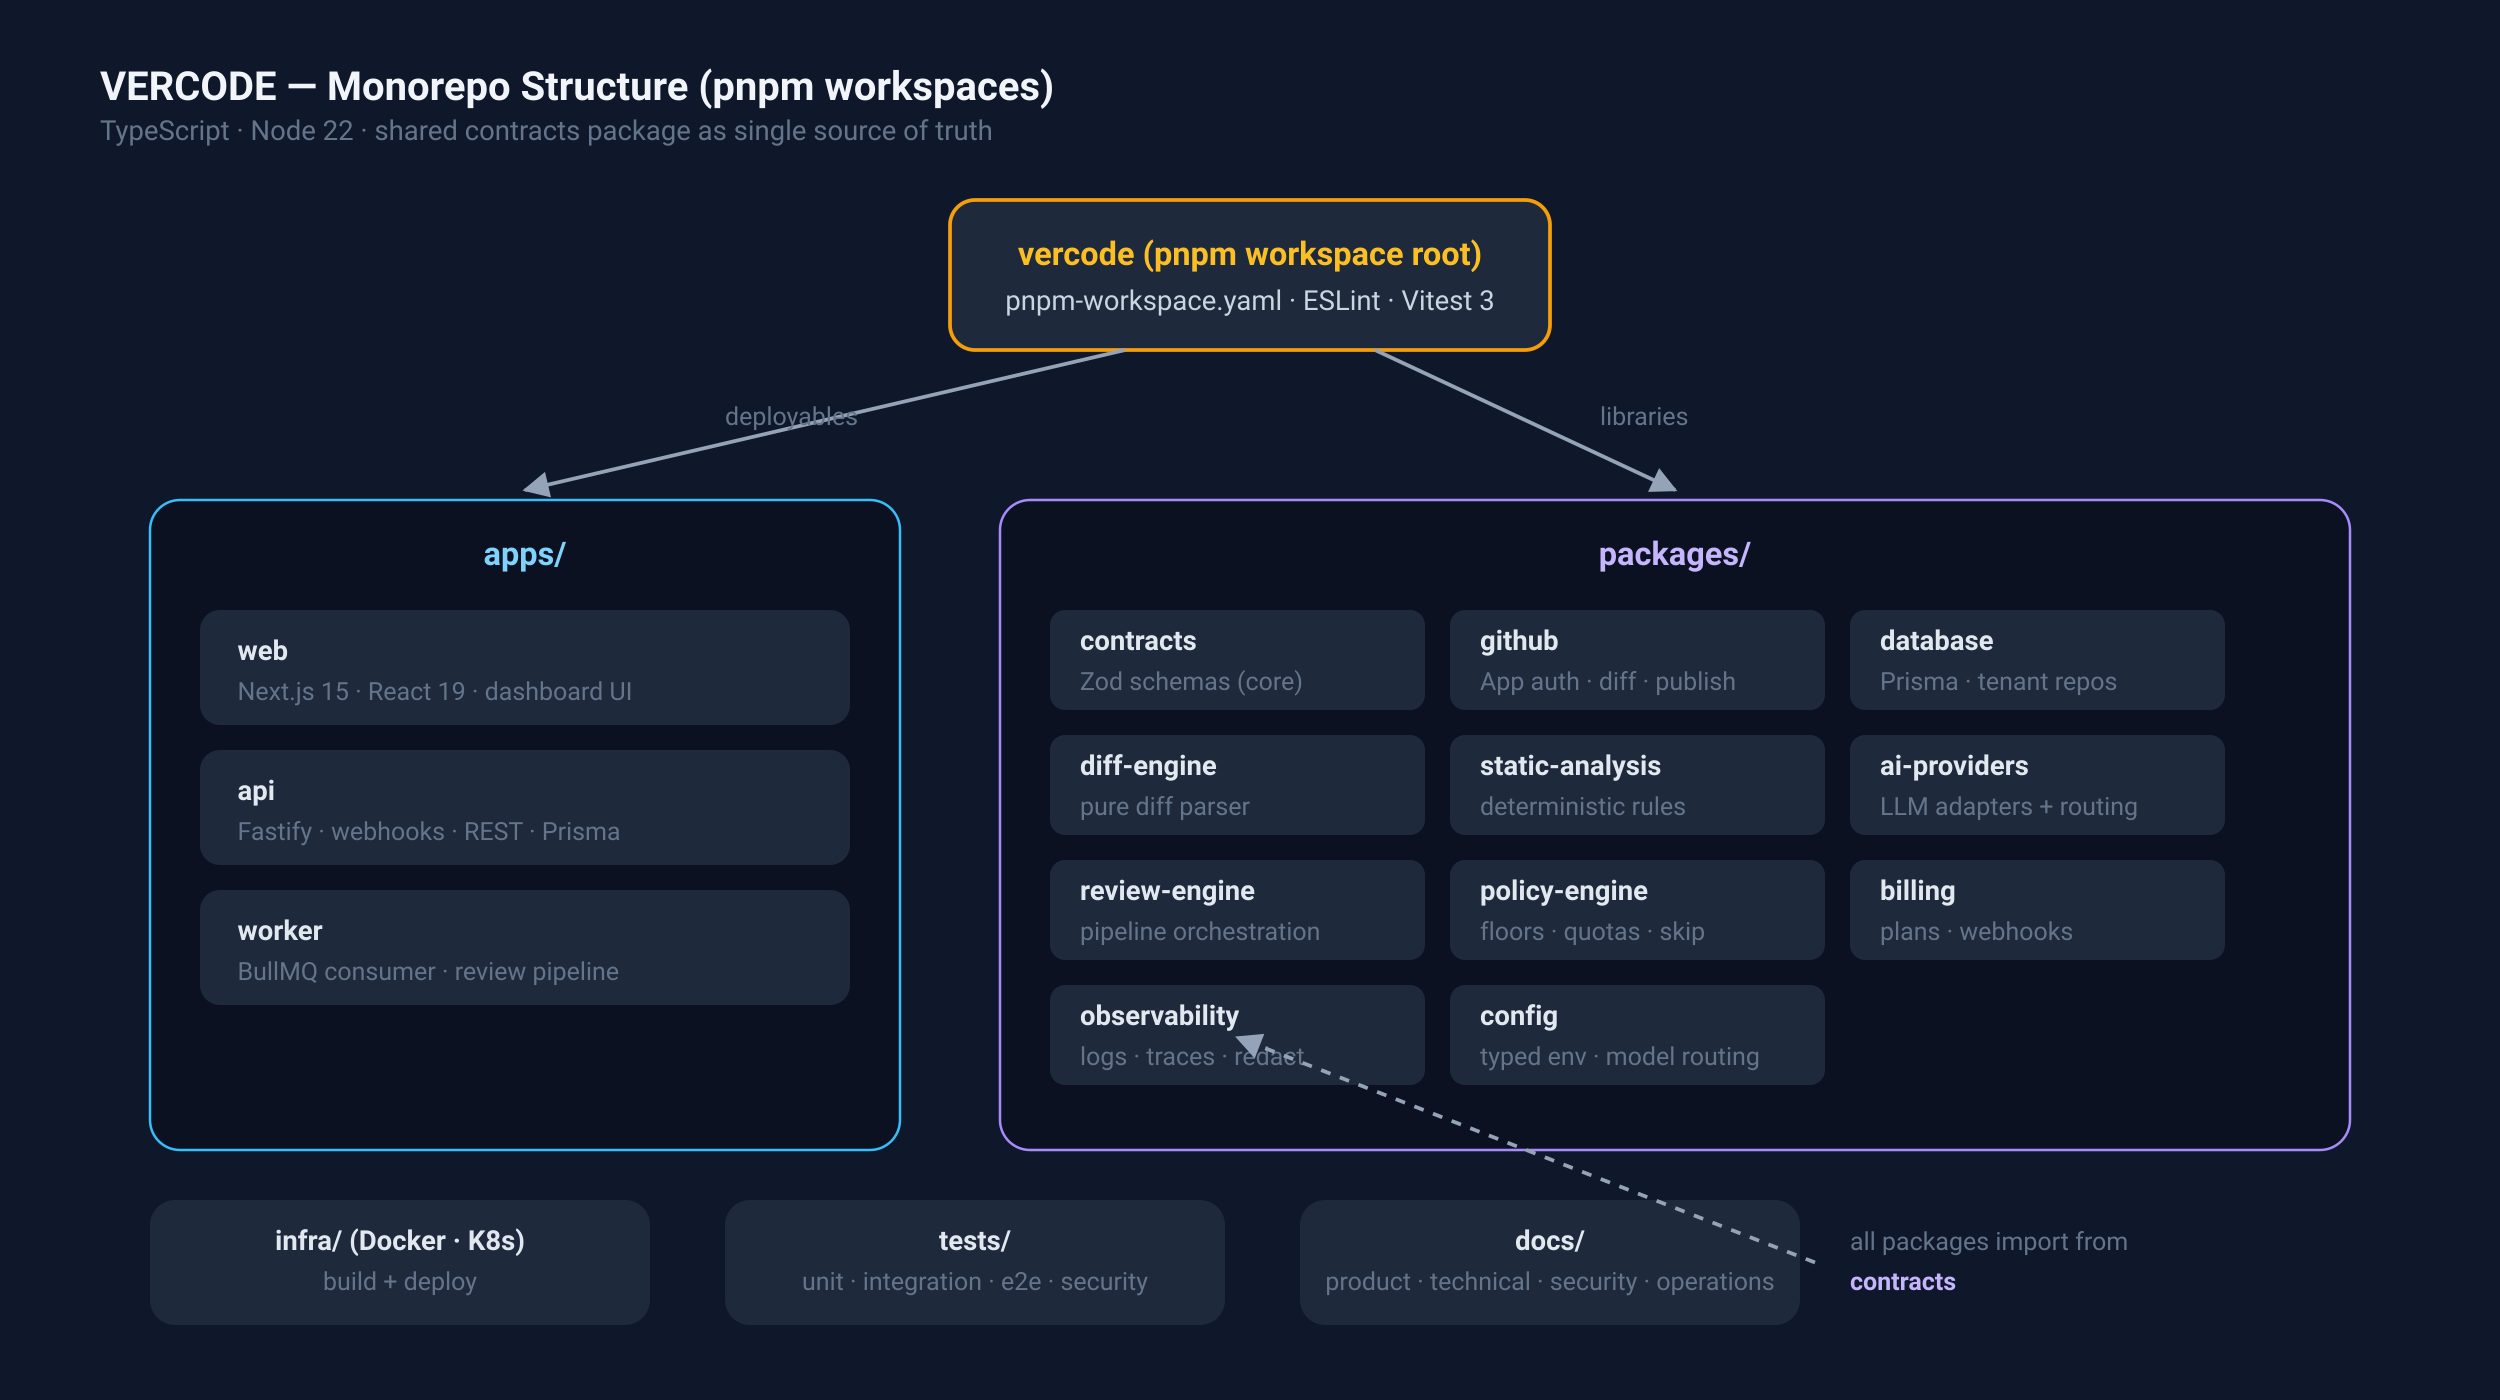
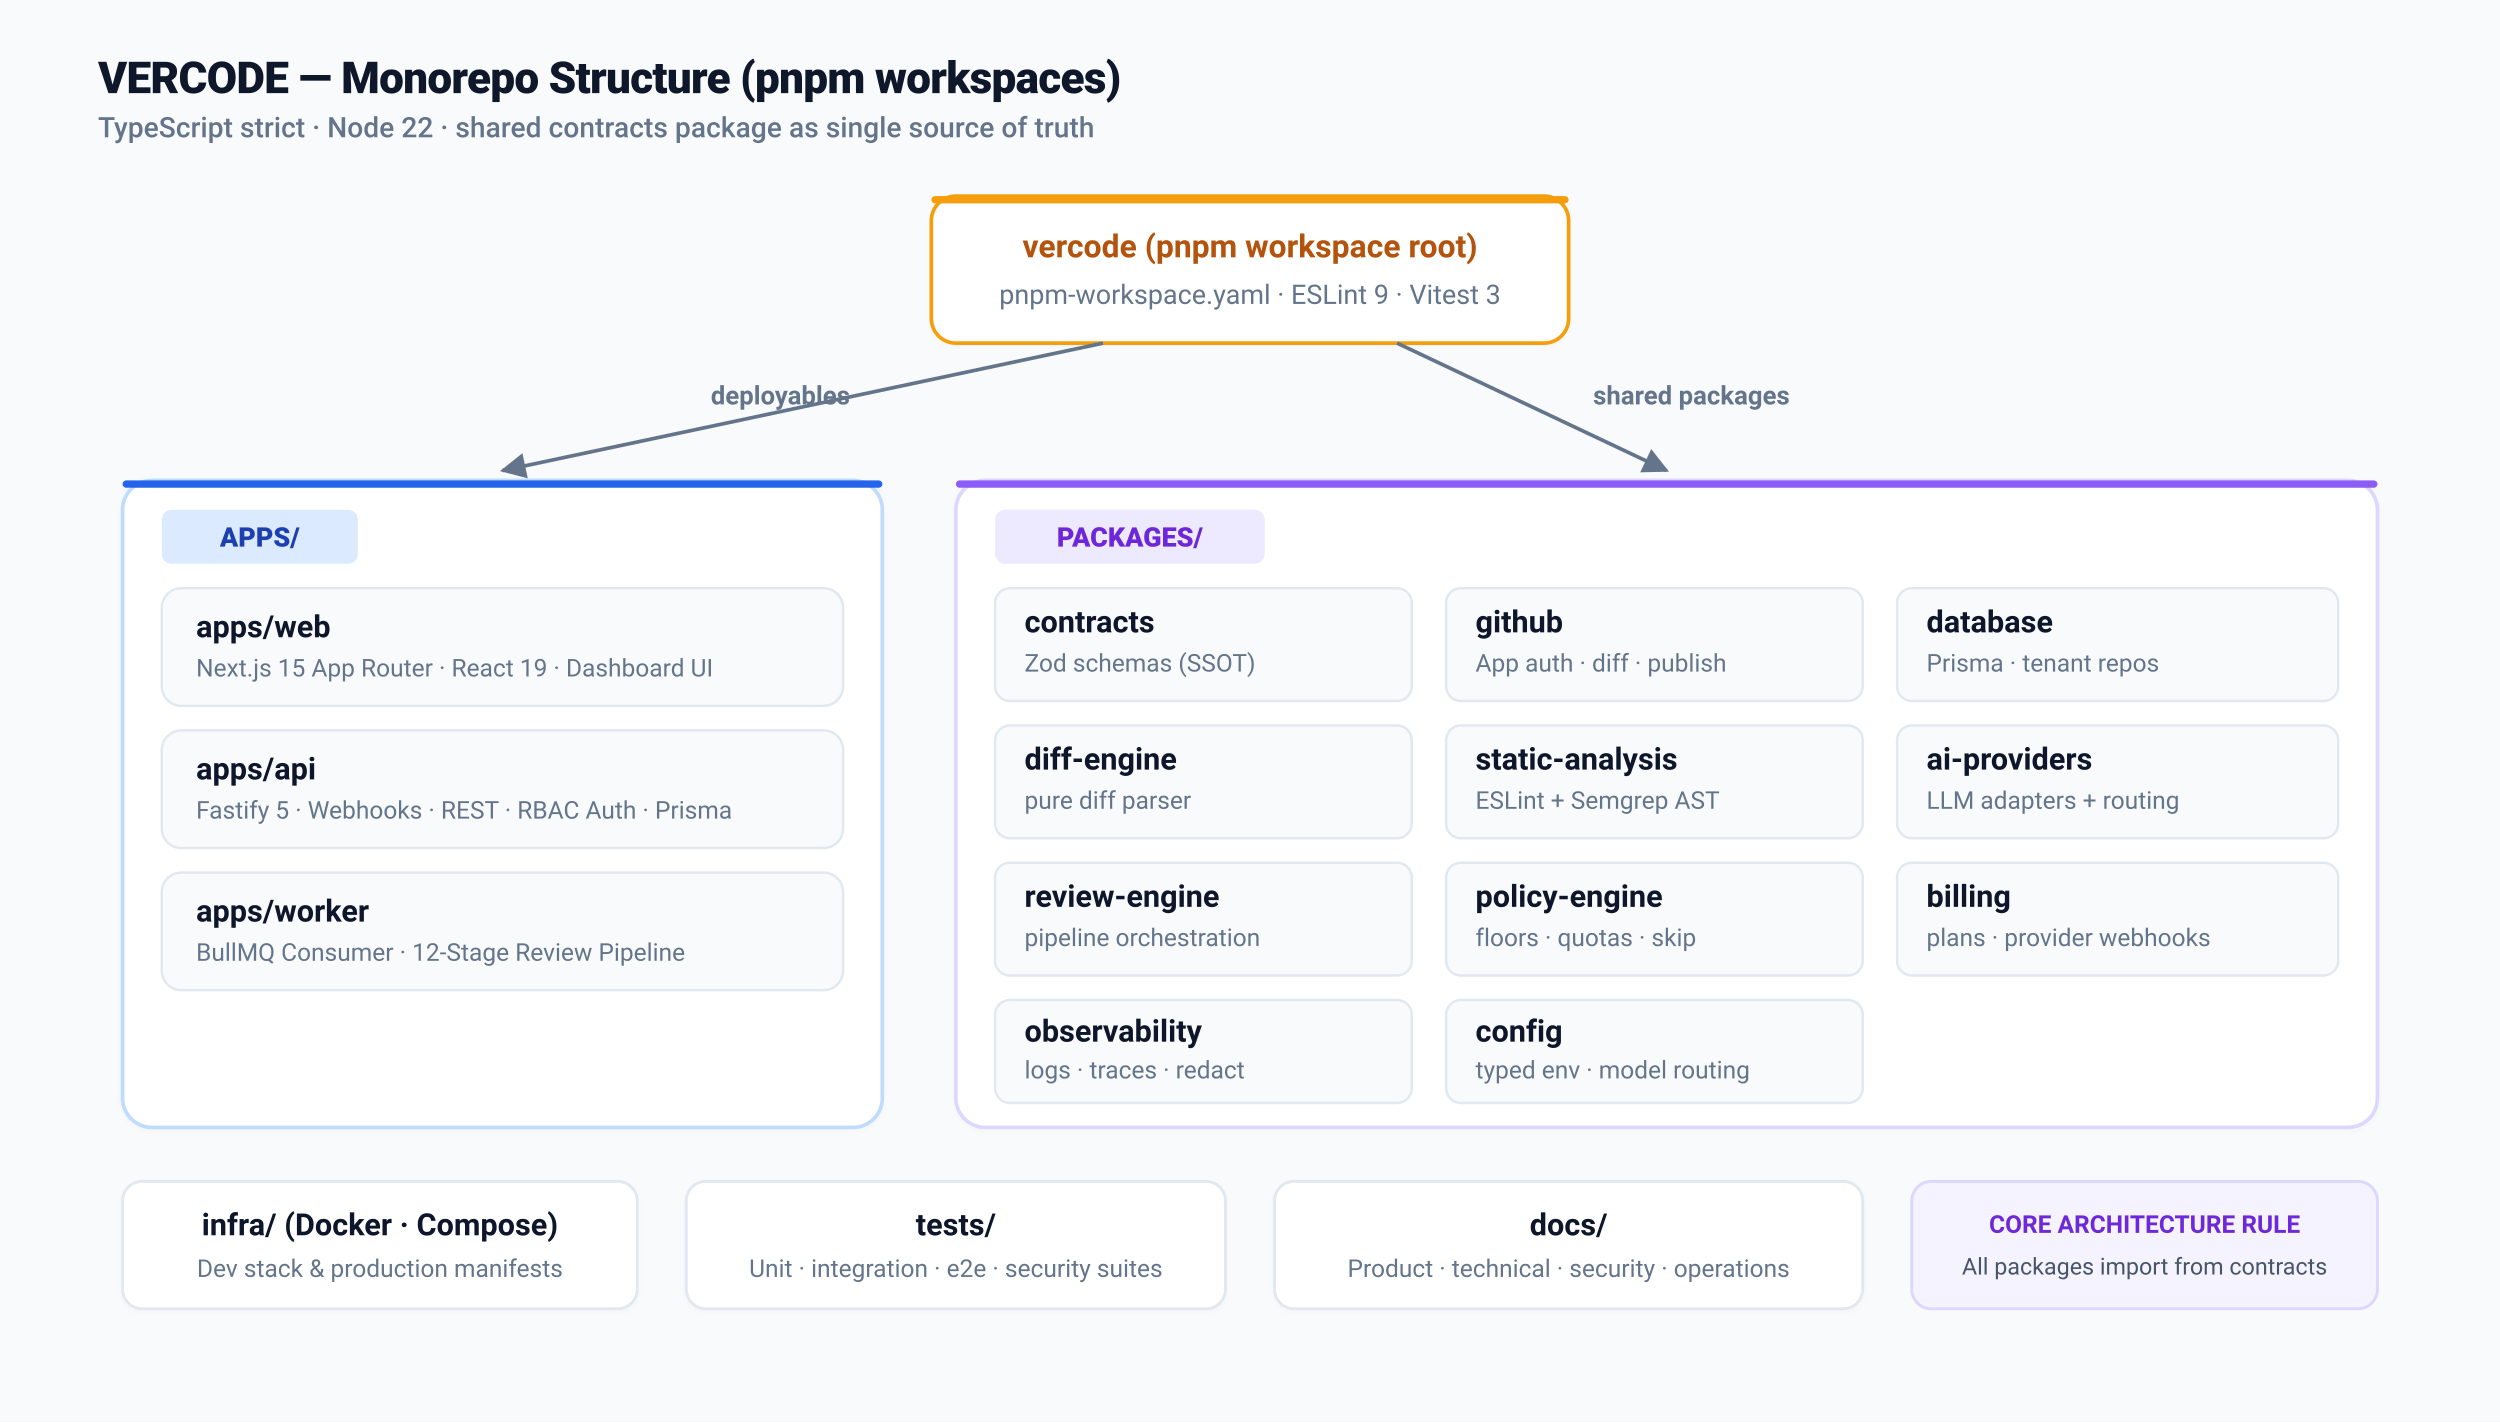
- <svg xmlns="http://www.w3.org/2000/svg" viewBox="0 0 1000 560" width="1000" height="560" role="img" aria-label="VERCODE monorepo structure" font-family="-apple-system, 'Segoe UI', Roboto, Helvetica, Arial, sans-serif">
+ <svg xmlns="http://www.w3.org/2000/svg" viewBox="0 0 1020 580" width="1020" height="580" role="img" aria-label="VERCODE monorepo structure" font-family="-apple-system, BlinkMacSystemFont, 'Segoe UI', Roboto, Helvetica, Arial, sans-serif">
  <defs>
+     <style>
+       .repo-title { font-size: 18px; font-weight: 800; fill: #0f172a; letter-spacing: -0.3px; }
+       .repo-sub   { font-size: 11.5px; font-weight: 500; fill: #64748b; }
+       .card-h     { font-size: 12.5px; font-weight: 700; fill: #0f172a; }
+       .card-d     { font-size: 10px; fill: #64748b; }
+       .badge      { font-size: 9.5px; font-weight: 700; }
+     </style>
    <marker id="tarrow" viewBox="0 0 10 10" refX="9" refY="5" markerWidth="7" markerHeight="7" orient="auto-start-reverse">
-       <path d="M 0 0 L 10 5 L 0 10 z" fill="#94a3b8" />
+       <path d="M 0 0 L 10 5 L 0 10 z" fill="#64748b" />
    </marker>
+     <filter id="rShadow" x="-4%" y="-4%" width="108%" height="110%">
+       <feDropShadow dx="0" dy="2" stdDeviation="3" flood-color="#0f172a" flood-opacity="0.04" />
+       <feDropShadow dx="0" dy="1" stdDeviation="1" flood-color="#0f172a" flood-opacity="0.02" />
+     </filter>
  </defs>
-   <rect width="1000" height="560" fill="#0f172a" />
-   <text x="40" y="40" fill="#f1f5f9" font-size="16" font-weight="700">VERCODE — Monorepo Structure (pnpm workspaces)</text>
-   <text x="40" y="56" fill="#64748b" font-size="11">TypeScript · Node 22 · shared contracts package as single source of truth</text>
-   <rect x="380" y="80" width="240" height="60" rx="10" fill="#1e293b" stroke="#f59e0b" stroke-width="1.5" />
-   <text x="500" y="106" text-anchor="middle" fill="#fbbf24" font-size="13" font-weight="700">vercode (pnpm workspace root)</text>
-   <text x="500" y="124" text-anchor="middle" fill="#cbd5e1" font-size="11">pnpm-workspace.yaml · ESLint · Vitest 3</text>
-   <rect x="60" y="200" width="300" height="260" rx="12" fill="#0b1120" stroke="#38bdf8" stroke-width="1" />
-   <text x="210" y="226" text-anchor="middle" fill="#7dd3fc" font-size="13" font-weight="700">apps/</text>
-   <rect x="80" y="244" width="260" height="46" rx="8" fill="#1e293b" />
-   <text x="95" y="264" fill="#e2e8f0" font-size="11" font-weight="600">web</text>
-   <text x="95" y="280" fill="#64748b" font-size="10">Next.js 15 · React 19 · dashboard UI</text>
-   <rect x="80" y="300" width="260" height="46" rx="8" fill="#1e293b" />
-   <text x="95" y="320" fill="#e2e8f0" font-size="11" font-weight="600">api</text>
-   <text x="95" y="336" fill="#64748b" font-size="10">Fastify · webhooks · REST · Prisma</text>
-   <rect x="80" y="356" width="260" height="46" rx="8" fill="#1e293b" />
-   <text x="95" y="376" fill="#e2e8f0" font-size="11" font-weight="600">worker</text>
-   <text x="95" y="392" fill="#64748b" font-size="10">BullMQ consumer · review pipeline</text>
-   <rect x="400" y="200" width="540" height="260" rx="12" fill="#0b1120" stroke="#a78bfa" stroke-width="1" />
-   <text x="670" y="226" text-anchor="middle" fill="#c4b5fd" font-size="13" font-weight="700">packages/</text>
-   <g font-size="11" fill="#cbd5e1">
-     <rect x="420" y="244" width="150" height="40" rx="6" fill="#1e293b" />
-     <text x="432" y="260" font-weight="600" fill="#e2e8f0">contracts</text>
-     <text x="432" y="276" font-size="10" fill="#64748b">Zod schemas (core)</text>
-     <rect x="580" y="244" width="150" height="40" rx="6" fill="#1e293b" />
-     <text x="592" y="260" font-weight="600" fill="#e2e8f0">github</text>
-     <text x="592" y="276" font-size="10" fill="#64748b">App auth · diff · publish</text>
-     <rect x="740" y="244" width="150" height="40" rx="6" fill="#1e293b" />
-     <text x="752" y="260" font-weight="600" fill="#e2e8f0">database</text>
-     <text x="752" y="276" font-size="10" fill="#64748b">Prisma · tenant repos</text>
-     <rect x="420" y="294" width="150" height="40" rx="6" fill="#1e293b" />
-     <text x="432" y="310" font-weight="600" fill="#e2e8f0">diff-engine</text>
-     <text x="432" y="326" font-size="10" fill="#64748b">pure diff parser</text>
-     <rect x="580" y="294" width="150" height="40" rx="6" fill="#1e293b" />
-     <text x="592" y="310" font-weight="600" fill="#e2e8f0">static-analysis</text>
-     <text x="592" y="326" font-size="10" fill="#64748b">deterministic rules</text>
-     <rect x="740" y="294" width="150" height="40" rx="6" fill="#1e293b" />
-     <text x="752" y="310" font-weight="600" fill="#e2e8f0">ai-providers</text>
-     <text x="752" y="326" font-size="10" fill="#64748b">LLM adapters + routing</text>
-     <rect x="420" y="344" width="150" height="40" rx="6" fill="#1e293b" />
-     <text x="432" y="360" font-weight="600" fill="#e2e8f0">review-engine</text>
-     <text x="432" y="376" font-size="10" fill="#64748b">pipeline orchestration</text>
-     <rect x="580" y="344" width="150" height="40" rx="6" fill="#1e293b" />
-     <text x="592" y="360" font-weight="600" fill="#e2e8f0">policy-engine</text>
-     <text x="592" y="376" font-size="10" fill="#64748b">floors · quotas · skip</text>
-     <rect x="740" y="344" width="150" height="40" rx="6" fill="#1e293b" />
-     <text x="752" y="360" font-weight="600" fill="#e2e8f0">billing</text>
-     <text x="752" y="376" font-size="10" fill="#64748b">plans · webhooks</text>
-     <rect x="420" y="394" width="150" height="40" rx="6" fill="#1e293b" />
-     <text x="432" y="410" font-weight="600" fill="#e2e8f0">observability</text>
-     <text x="432" y="426" font-size="10" fill="#64748b">logs · traces · redact</text>
-     <rect x="580" y="394" width="150" height="40" rx="6" fill="#1e293b" />
-     <text x="592" y="410" font-weight="600" fill="#e2e8f0">config</text>
-     <text x="592" y="426" font-size="10" fill="#64748b">typed env · model routing</text>
+   <rect width="1020" height="580" fill="#f8fafc" />
+   <text x="40" y="38" class="repo-title">VERCODE — Monorepo Structure (pnpm workspaces)</text>
+   <text x="40" y="56" class="repo-sub">TypeScript strict · Node 22 · shared contracts package as single source of truth</text>
+   <g filter="url(#rShadow)">
+     <rect x="380" y="80" width="260" height="60" rx="10" fill="#ffffff" stroke="#f59e0b" stroke-width="1.5" />
+     <rect x="380" y="80" width="260" height="3" rx="1.5" fill="#f59e0b" />
+     <text x="510" y="105" text-anchor="middle" fill="#b45309" font-size="13" font-weight="700">vercode (pnpm workspace root)</text>
+     <text x="510" y="124" text-anchor="middle" fill="#64748b" font-size="11">pnpm-workspace.yaml · ESLint 9 · Vitest 3</text>
  </g>
-   <rect x="60" y="480" width="200" height="50" rx="10" fill="#1e293b" />
-   <text x="160" y="500" text-anchor="middle" fill="#e2e8f0" font-size="11" font-weight="600">infra/ (Docker · K8s)</text>
-   <text x="160" y="516" text-anchor="middle" fill="#64748b" font-size="10">build + deploy</text>
-   <rect x="290" y="480" width="200" height="50" rx="10" fill="#1e293b" />
-   <text x="390" y="500" text-anchor="middle" fill="#e2e8f0" font-size="11" font-weight="600">tests/</text>
-   <text x="390" y="516" text-anchor="middle" fill="#64748b" font-size="10">unit · integration · e2e · security</text>
-   <rect x="520" y="480" width="200" height="50" rx="10" fill="#1e293b" />
-   <text x="620" y="500" text-anchor="middle" fill="#e2e8f0" font-size="11" font-weight="600">docs/</text>
-   <text x="620" y="516" text-anchor="middle" fill="#64748b" font-size="10">product · technical · security · operations</text>
-   <line x1="450" y1="140" x2="210" y2="196" stroke="#94a3b8" stroke-width="1.5" marker-end="url(#tarrow)" />
-   <line x1="550" y1="140" x2="670" y2="196" stroke="#94a3b8" stroke-width="1.5" marker-end="url(#tarrow)" />
-   <text x="290" y="170" fill="#64748b" font-size="10">deployables</text>
-   <text x="640" y="170" fill="#64748b" font-size="10">libraries</text>
-   <text x="740" y="500" fill="#64748b" font-size="10">all packages import from</text>
-   <text x="740" y="516" fill="#c4b5fd" font-size="10" font-weight="600">contracts</text>
-   <line x1="726" y1="505" x2="495" y2="415" stroke="#94a3b8" stroke-width="1.5" stroke-dasharray="4 4" marker-end="url(#tarrow)" />
+   <g filter="url(#rShadow)">
+     <rect x="50" y="196" width="310" height="264" rx="12" fill="#ffffff" stroke="#bfdbfe" stroke-width="1.5" />
+     <rect x="50" y="196" width="310" height="3" rx="1.5" fill="#2563eb" />
+     <rect x="66" y="208" width="80" height="22" rx="4" fill="#dbeafe" />
+     <text x="106" y="223" text-anchor="middle" fill="#1e40af" font-size="11" font-weight="800">APPS/</text>
+     <rect x="66" y="240" width="278" height="48" rx="8" fill="#f8fafc" stroke="#e2e8f0" stroke-width="1" />
+     <text x="80" y="260" class="card-h">apps/web</text>
+     <text x="80" y="276" class="card-d">Next.js 15 App Router · React 19 · Dashboard UI</text>
+     <rect x="66" y="298" width="278" height="48" rx="8" fill="#f8fafc" stroke="#e2e8f0" stroke-width="1" />
+     <text x="80" y="318" class="card-h">apps/api</text>
+     <text x="80" y="334" class="card-d">Fastify 5 · Webhooks · REST · RBAC Auth · Prisma</text>
+     <rect x="66" y="356" width="278" height="48" rx="8" fill="#f8fafc" stroke="#e2e8f0" stroke-width="1" />
+     <text x="80" y="376" class="card-h">apps/worker</text>
+     <text x="80" y="392" class="card-d">BullMQ Consumer · 12-Stage Review Pipeline</text>
+   </g>
+   <g filter="url(#rShadow)">
+     <rect x="390" y="196" width="580" height="264" rx="12" fill="#ffffff" stroke="#ddd6fe" stroke-width="1.5" />
+     <rect x="390" y="196" width="580" height="3" rx="1.5" fill="#8b5cf6" />
+     <rect x="406" y="208" width="110" height="22" rx="4" fill="#ede9fe" />
+     <text x="461" y="223" text-anchor="middle" fill="#6d28d9" font-size="11" font-weight="800">PACKAGES/</text>
+     <rect x="406" y="240" width="170" height="46" rx="6" fill="#f8fafc" stroke="#e2e8f0" stroke-width="1" />
+     <text x="418" y="258" class="card-h" fill="#6d28d9">contracts</text>
+     <text x="418" y="274" class="card-d">Zod schemas (SSOT)</text>
+     <rect x="590" y="240" width="170" height="46" rx="6" fill="#f8fafc" stroke="#e2e8f0" stroke-width="1" />
+     <text x="602" y="258" class="card-h">github</text>
+     <text x="602" y="274" class="card-d">App auth · diff · publish</text>
+     <rect x="774" y="240" width="180" height="46" rx="6" fill="#f8fafc" stroke="#e2e8f0" stroke-width="1" />
+     <text x="786" y="258" class="card-h">database</text>
+     <text x="786" y="274" class="card-d">Prisma · tenant repos</text>
+     <rect x="406" y="296" width="170" height="46" rx="6" fill="#f8fafc" stroke="#e2e8f0" stroke-width="1" />
+     <text x="418" y="314" class="card-h">diff-engine</text>
+     <text x="418" y="330" class="card-d">pure diff parser</text>
+     <rect x="590" y="296" width="170" height="46" rx="6" fill="#f8fafc" stroke="#e2e8f0" stroke-width="1" />
+     <text x="602" y="314" class="card-h">static-analysis</text>
+     <text x="602" y="330" class="card-d">ESLint + Semgrep AST</text>
+     <rect x="774" y="296" width="180" height="46" rx="6" fill="#f8fafc" stroke="#e2e8f0" stroke-width="1" />
+     <text x="786" y="314" class="card-h">ai-providers</text>
+     <text x="786" y="330" class="card-d">LLM adapters + routing</text>
+     <rect x="406" y="352" width="170" height="46" rx="6" fill="#f8fafc" stroke="#e2e8f0" stroke-width="1" />
+     <text x="418" y="370" class="card-h">review-engine</text>
+     <text x="418" y="386" class="card-d">pipeline orchestration</text>
+     <rect x="590" y="352" width="170" height="46" rx="6" fill="#f8fafc" stroke="#e2e8f0" stroke-width="1" />
+     <text x="602" y="370" class="card-h">policy-engine</text>
+     <text x="602" y="386" class="card-d">floors · quotas · skip</text>
+     <rect x="774" y="352" width="180" height="46" rx="6" fill="#f8fafc" stroke="#e2e8f0" stroke-width="1" />
+     <text x="786" y="370" class="card-h">billing</text>
+     <text x="786" y="386" class="card-d">plans · provider webhooks</text>
+     <rect x="406" y="408" width="170" height="42" rx="6" fill="#f8fafc" stroke="#e2e8f0" stroke-width="1" />
+     <text x="418" y="425" class="card-h">observability</text>
+     <text x="418" y="440" class="card-d">logs · traces · redact</text>
+     <rect x="590" y="408" width="170" height="42" rx="6" fill="#f8fafc" stroke="#e2e8f0" stroke-width="1" />
+     <text x="602" y="425" class="card-h">config</text>
+     <text x="602" y="440" class="card-d">typed env · model routing</text>
+   </g>
+   <g filter="url(#rShadow)">
+     <rect x="50" y="482" width="210" height="52" rx="8" fill="#ffffff" stroke="#e2e8f0" stroke-width="1.2" />
+     <text x="155" y="504" text-anchor="middle" class="card-h">infra/ (Docker · Compose)</text>
+     <text x="155" y="521" text-anchor="middle" class="card-d">Dev stack &amp; production manifests</text>
+     <rect x="280" y="482" width="220" height="52" rx="8" fill="#ffffff" stroke="#e2e8f0" stroke-width="1.2" />
+     <text x="390" y="504" text-anchor="middle" class="card-h">tests/</text>
+     <text x="390" y="521" text-anchor="middle" class="card-d">Unit · integration · e2e · security suites</text>
+     <rect x="520" y="482" width="240" height="52" rx="8" fill="#ffffff" stroke="#e2e8f0" stroke-width="1.2" />
+     <text x="640" y="504" text-anchor="middle" class="card-h">docs/</text>
+     <text x="640" y="521" text-anchor="middle" class="card-d">Product · technical · security · operations</text>
+   </g>
+   <line x1="450" y1="140" x2="205" y2="192" stroke="#64748b" stroke-width="1.5" marker-end="url(#tarrow)" />
+   <line x1="570" y1="140" x2="680" y2="192" stroke="#64748b" stroke-width="1.5" marker-end="url(#tarrow)" />
+   <text x="290" y="165" fill="#64748b" font-size="10.5" font-weight="600">deployables</text>
+   <text x="650" y="165" fill="#64748b" font-size="10.5" font-weight="600">shared packages</text>
+   <rect x="780" y="482" width="190" height="52" rx="8" fill="#f5f3ff" stroke="#ddd6fe" stroke-width="1.2" />
+   <text x="875" y="503" text-anchor="middle" fill="#6d28d9" font-size="10" font-weight="700">CORE ARCHITECTURE RULE</text>
+   <text x="875" y="520" text-anchor="middle" fill="#475569" font-size="9.5">All packages import from contracts</text>
</svg>
